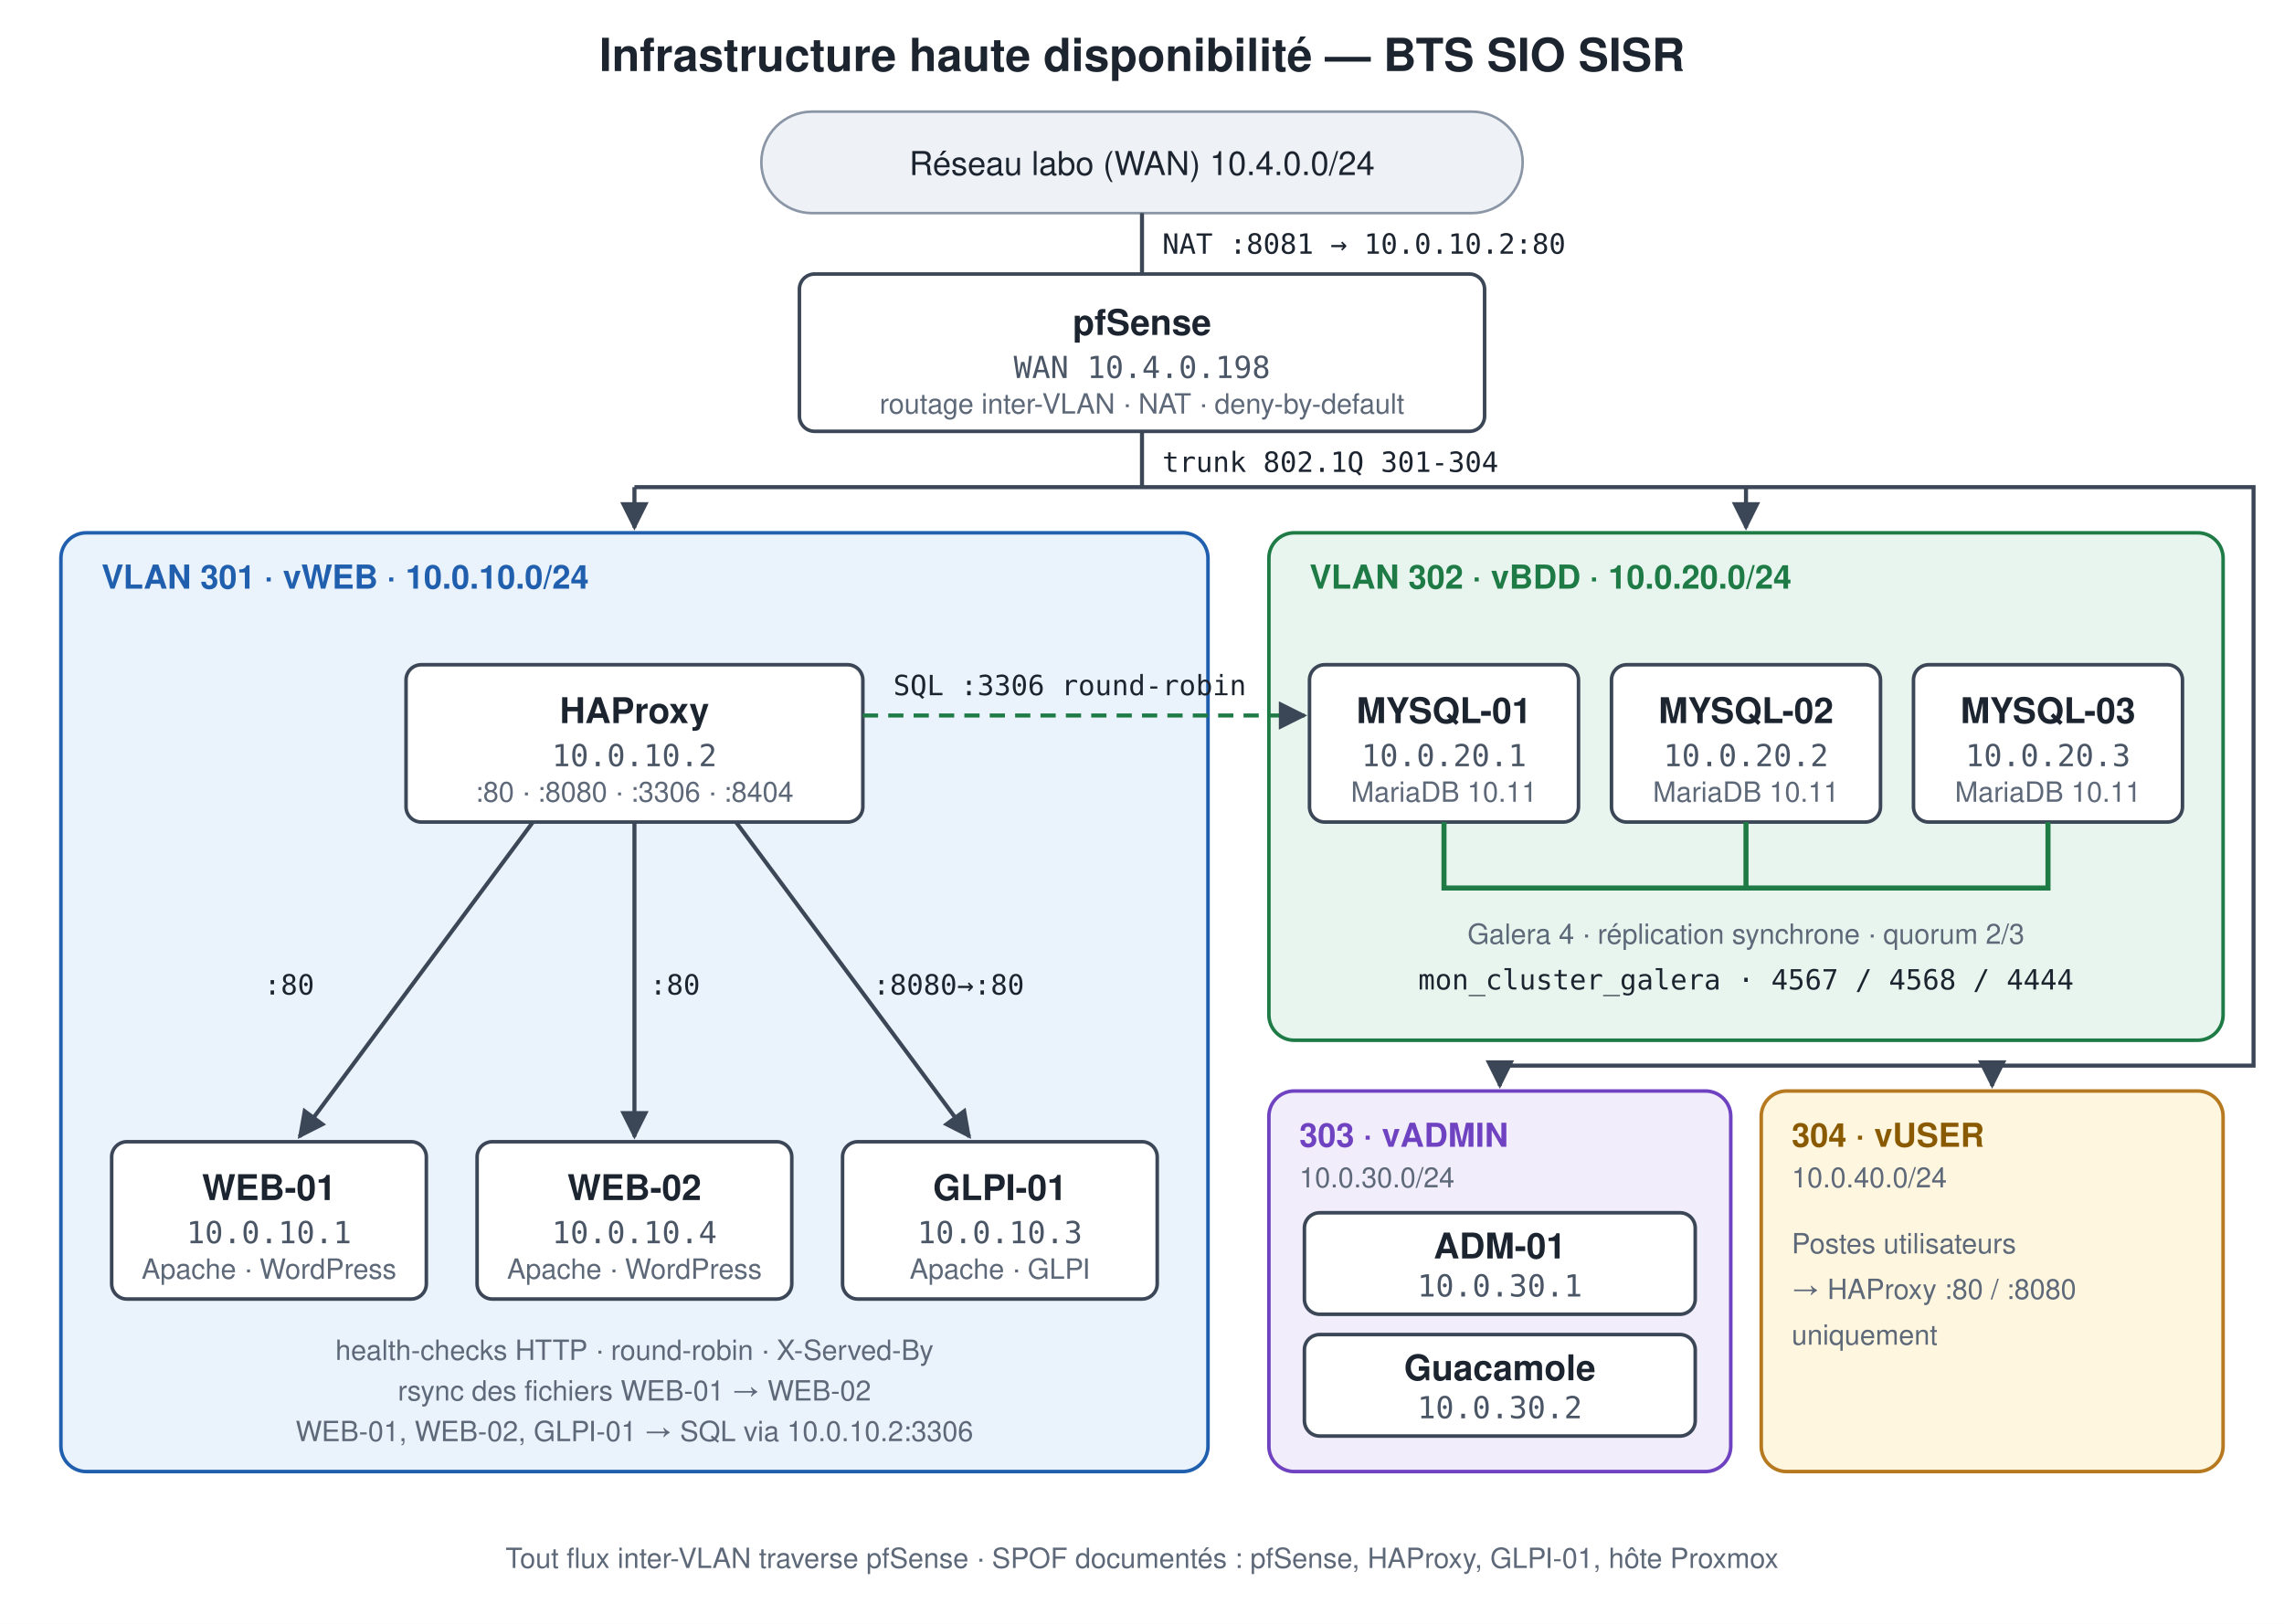
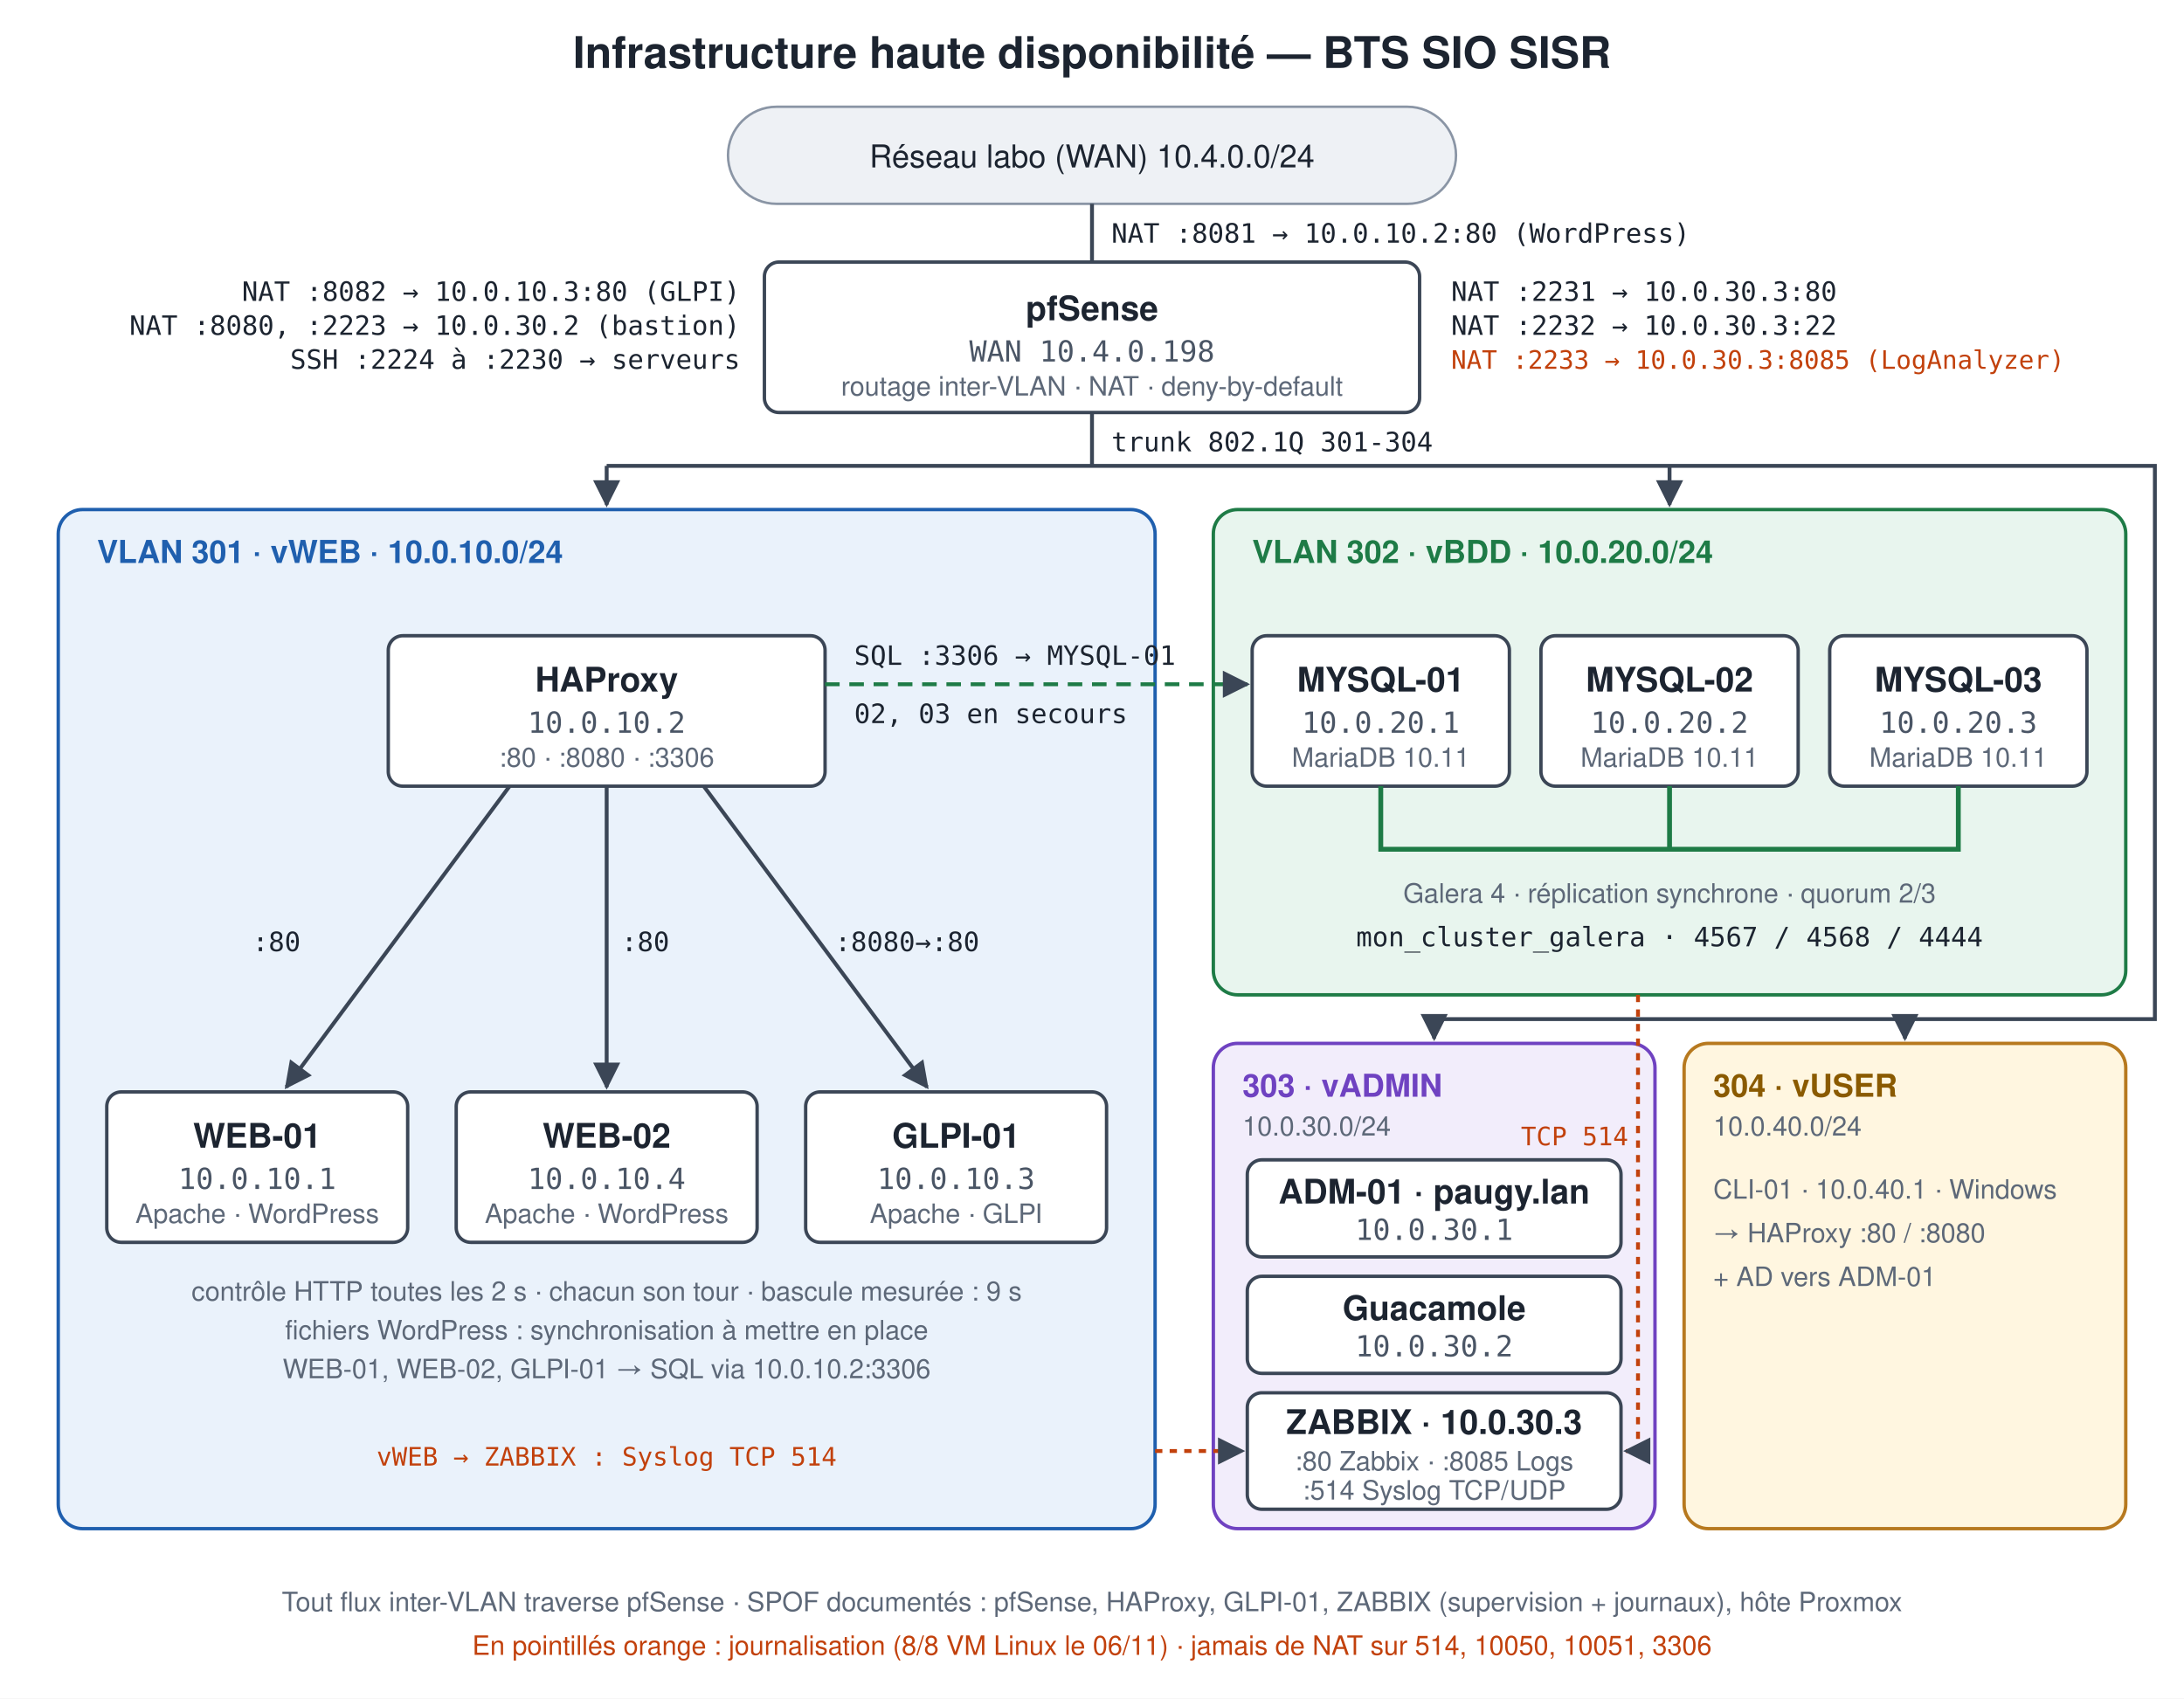
- <svg xmlns="http://www.w3.org/2000/svg" viewBox="0 0 900 640" width="900" height="640" role="img" aria-labelledby="t d" font-family="Segoe UI, Helvetica, Arial, sans-serif">
+ <svg xmlns="http://www.w3.org/2000/svg" viewBox="0 0 900 700" width="900" height="700" role="img" aria-labelledby="t d" font-family="Segoe UI, Helvetica, Arial, sans-serif">
  <defs>
    <marker id="arrow" viewBox="0 0 10 10" refX="9" refY="5" markerWidth="7" markerHeight="7" orient="auto-start-reverse">
      <path d="M0,0 L10,5 L0,10 z" fill="#3b4656" />
    </marker>
    <style>
      .box{fill:#fff;stroke:#3b4656;stroke-width:1.4}
      .name{font-size:14px;font-weight:600;fill:#1c2430}
      .ip{font-size:12px;fill:#4a5565;font-family:Consolas, Menlo, monospace}
      .role{font-size:11px;fill:#5d6878}
      .zone-label{font-size:13px;font-weight:700}
      .link{stroke:#3b4656;stroke-width:1.6;fill:none}
      .sql{stroke:#1e7b46;stroke-width:1.6;fill:none;stroke-dasharray:6 4}
      .repl{stroke:#1e7b46;stroke-width:2;fill:none}
      .lbl{font-size:11px;fill:#1c2430;font-family:Consolas, Menlo, monospace}
+       .log{stroke:#c2410c;stroke-width:1.6;fill:none;stroke-dasharray:3 3}
+       .loglbl{font-size:10.5px;fill:#c2410c;font-family:Consolas, Menlo, monospace}
    </style>
  </defs>
-   <rect width="900" height="640" fill="#ffffff" />
+   <rect width="900" height="700" fill="#ffffff" />
  <text x="450" y="28" text-anchor="middle" font-size="18" font-weight="700" fill="#1c2430">Infrastructure haute disponibilité — BTS SIO SISR</text>
  <rect x="300" y="44" width="300" height="40" rx="20" fill="#eef1f5" stroke="#8a95a5" />
  <text x="450" y="69" text-anchor="middle" font-size="13" fill="#1c2430">Réseau labo (WAN) 10.4.0.0/24</text>
  <rect class="box" x="315" y="108" width="270" height="62" rx="6" fill="#fbecea" stroke="#b42318" />
  <text class="name" x="450" y="132" text-anchor="middle">pfSense</text>
  <text class="ip" x="450" y="149" text-anchor="middle">WAN 10.4.0.198</text>
  <text class="role" x="450" y="163" text-anchor="middle">routage inter-VLAN · NAT · deny-by-default</text>
  <line class="link" x1="450" y1="84" x2="450" y2="108" />
-   <text class="lbl" x="458" y="100">NAT :8081 → 10.0.10.2:80</text>
-   <rect x="24" y="210" width="452" height="370" rx="10" fill="#eaf2fb" stroke="#1f5fae" stroke-width="1.4" />
+   <text class="lbl" x="458" y="100">NAT :8081 → 10.0.10.2:80 (WordPress)</text>
+   <text class="lbl" x="305" y="124" text-anchor="end">NAT :8082 → 10.0.10.3:80 (GLPI)</text>
+   <text class="lbl" x="305" y="138" text-anchor="end">NAT :8080, :2223 → 10.0.30.2 (bastion)</text>
+   <text class="lbl" x="305" y="152" text-anchor="end">SSH :2224 à :2230 → serveurs</text>
+   <text class="lbl" x="598" y="124">NAT :2231 → 10.0.30.3:80</text>
+   <text class="lbl" x="598" y="138">NAT :2232 → 10.0.30.3:22</text>
+   <text class="loglbl" x="598" y="152">NAT :2233 → 10.0.30.3:8085 (LogAnalyzer)</text>
+   <rect x="24" y="210" width="452" height="420" rx="10" fill="#eaf2fb" stroke="#1f5fae" stroke-width="1.4" />
  <text class="zone-label" x="40" y="232" fill="#1f5fae">VLAN 301 · vWEB · 10.0.10.0/24</text>
  <rect class="box" x="160" y="262" width="180" height="62" rx="6" />
  <text class="name" x="250" y="285" text-anchor="middle">HAProxy</text>
  <text class="ip" x="250" y="302" text-anchor="middle">10.0.10.2</text>
-   <text class="role" x="250" y="316" text-anchor="middle">:80 · :8080 · :3306 · :8404</text>
+   <text class="role" x="250" y="316" text-anchor="middle">:80 · :8080 · :3306</text>
  <rect class="box" x="44" y="450" width="124" height="62" rx="6" />
  <text class="name" x="106" y="473" text-anchor="middle">WEB-01</text>
  <text class="ip" x="106" y="490" text-anchor="middle">10.0.10.1</text>
  <text class="role" x="106" y="504" text-anchor="middle">Apache · WordPress</text>
  <rect class="box" x="188" y="450" width="124" height="62" rx="6" />
  <text class="name" x="250" y="473" text-anchor="middle">WEB-02</text>
  <text class="ip" x="250" y="490" text-anchor="middle">10.0.10.4</text>
  <text class="role" x="250" y="504" text-anchor="middle">Apache · WordPress</text>
  <rect class="box" x="332" y="450" width="124" height="62" rx="6" />
  <text class="name" x="394" y="473" text-anchor="middle">GLPI-01</text>
  <text class="ip" x="394" y="490" text-anchor="middle">10.0.10.3</text>
  <text class="role" x="394" y="504" text-anchor="middle">Apache · GLPI</text>
  <path class="link" d="M210,324 L118,448" marker-end="url(#arrow)" />
  <path class="link" d="M250,324 L250,448" marker-end="url(#arrow)" />
  <path class="link" d="M290,324 L382,448" marker-end="url(#arrow)" />
  <text class="lbl" x="104" y="392">:80</text>
  <text class="lbl" x="256" y="392">:80</text>
  <text class="lbl" x="344" y="392">:8080→:80</text>
-   <text class="role" x="250" y="536" text-anchor="middle">health-checks HTTP · round-robin · X-Served-By</text>
-   <text class="role" x="250" y="552" text-anchor="middle">rsync des fichiers WEB-01 → WEB-02</text>
+   <text class="role" x="250" y="536" text-anchor="middle">contrôle HTTP toutes les 2 s · chacun son tour · bascule mesurée : 9 s</text>
+   <text class="role" x="250" y="552" text-anchor="middle">fichiers WordPress : synchronisation à mettre en place</text>
  <text class="role" x="250" y="568" text-anchor="middle" fill="#1e7b46">WEB-01, WEB-02, GLPI-01 → SQL via 10.0.10.2:3306</text>
  <rect x="500" y="210" width="376" height="200" rx="10" fill="#e8f5ee" stroke="#1e7b46" stroke-width="1.4" />
  <text class="zone-label" x="516" y="232" fill="#1e7b46">VLAN 302 · vBDD · 10.0.20.0/24</text>
  <rect class="box" x="516" y="262" width="106" height="62" rx="6" />
  <text class="name" x="569" y="285" text-anchor="middle">MYSQL-01</text>
  <text class="ip" x="569" y="302" text-anchor="middle">10.0.20.1</text>
  <rect class="box" x="635" y="262" width="106" height="62" rx="6" />
  <text class="name" x="688" y="285" text-anchor="middle">MYSQL-02</text>
  <text class="ip" x="688" y="302" text-anchor="middle">10.0.20.2</text>
  <rect class="box" x="754" y="262" width="106" height="62" rx="6" />
  <text class="name" x="807" y="285" text-anchor="middle">MYSQL-03</text>
  <text class="ip" x="807" y="302" text-anchor="middle">10.0.20.3</text>
  <text class="role" x="569" y="316" text-anchor="middle">MariaDB 10.11</text>
  <text class="role" x="688" y="316" text-anchor="middle">MariaDB 10.11</text>
  <text class="role" x="807" y="316" text-anchor="middle">MariaDB 10.11</text>
  <path class="repl" d="M569,324 L569,350 L807,350 L807,324 M688,324 L688,350" />
  <text class="role" x="688" y="372" text-anchor="middle" fill="#1e7b46">Galera 4 · réplication synchrone · quorum 2/3</text>
  <text class="lbl" x="688" y="390" text-anchor="middle">mon_cluster_galera · 4567 / 4568 / 4444</text>
  <path class="sql" d="M340,282 L514,282" marker-end="url(#arrow)" />
-   <text class="lbl" x="352" y="274">SQL :3306 round-robin</text>
-   <rect x="500" y="430" width="182" height="150" rx="10" fill="#f2edfb" stroke="#6f42c1" stroke-width="1.4" />
+   <text class="lbl" x="352" y="274">SQL :3306 → MYSQL-01</text>
+   <text class="lbl" x="352" y="298">02, 03 en secours</text>
+   <rect x="500" y="430" width="182" height="200" rx="10" fill="#f2edfb" stroke="#6f42c1" stroke-width="1.4" />
  <text class="zone-label" x="512" y="452" fill="#6f42c1">303 · vADMIN</text>
  <text class="role" x="512" y="468">10.0.30.0/24</text>
  <rect class="box" x="514" y="478" width="154" height="40" rx="6" />
-   <text class="name" x="591" y="496" text-anchor="middle" font-size="13">ADM-01</text>
+   <text class="name" x="591" y="496" text-anchor="middle" font-size="13">ADM-01 · paugy.lan</text>
  <text class="ip" x="591" y="511" text-anchor="middle">10.0.30.1</text>
  <rect class="box" x="514" y="526" width="154" height="40" rx="6" />
  <text class="name" x="591" y="544" text-anchor="middle" font-size="13">Guacamole</text>
  <text class="ip" x="591" y="559" text-anchor="middle">10.0.30.2</text>
-   <rect x="694" y="430" width="182" height="150" rx="10" fill="#fff6e0" stroke="#b7791f" stroke-width="1.4" />
+   <rect class="box" x="514" y="574" width="154" height="48" rx="6" stroke="#c2410c" />
+   <text class="name" x="591" y="591" text-anchor="middle" font-size="13">ZABBIX · 10.0.30.3</text>
+   <text class="role" x="591" y="606" text-anchor="middle">:80 Zabbix · :8085 Logs</text>
+   <text class="role" x="591" y="618" text-anchor="middle">:514 Syslog TCP/UDP</text>
+   <path class="log" d="M476,598 L512,598" marker-end="url(#arrow)" />
+   <text class="loglbl" x="250" y="604" text-anchor="middle">vWEB → ZABBIX : Syslog TCP 514</text>
+   <path class="log" d="M675,410 L675,598 L670,598" marker-end="url(#arrow)" />
+   <text class="loglbl" x="671" y="472" text-anchor="end">TCP 514</text>
+   <rect x="694" y="430" width="182" height="200" rx="10" fill="#fff6e0" stroke="#b7791f" stroke-width="1.4" />
  <text class="zone-label" x="706" y="452" fill="#8a5a00">304 · vUSER</text>
  <text class="role" x="706" y="468">10.0.40.0/24</text>
-   <text class="role" x="706" y="494">Postes utilisateurs</text>
+   <text class="role" x="706" y="494">CLI-01 · 10.0.40.1 · Windows</text>
  <text class="role" x="706" y="512">→ HAProxy :80 / :8080</text>
-   <text class="role" x="706" y="530">uniquement</text>
+   <text class="role" x="706" y="530">+ AD vers ADM-01</text>
  <path class="link" d="M450,170 L450,192 M250,192 L888,192 L888,420 L591,420" />
  <path class="link" d="M250,192 L250,208" marker-end="url(#arrow)" />
  <path class="link" d="M688,192 L688,208" marker-end="url(#arrow)" />
  <path class="link" d="M591,420 L591,428" marker-end="url(#arrow)" />
  <path class="link" d="M785,420 L785,428" marker-end="url(#arrow)" />
  <text class="lbl" x="458" y="186">trunk 802.1Q 301-304</text>
-   <text x="450" y="618" text-anchor="middle" font-size="11" fill="#5d6878">Tout flux inter-VLAN traverse pfSense · SPOF documentés : pfSense, HAProxy, GLPI-01, hôte Proxmox</text>
+   <text x="450" y="664" text-anchor="middle" font-size="11" fill="#5d6878">Tout flux inter-VLAN traverse pfSense · SPOF documentés : pfSense, HAProxy, GLPI-01, ZABBIX (supervision + journaux), hôte Proxmox</text>
+   <text x="450" y="682" text-anchor="middle" font-size="11" fill="#c2410c">En pointillés orange : journalisation (8/8 VM Linux le 06/11) · jamais de NAT sur 514, 10050, 10051, 3306</text>
</svg>
